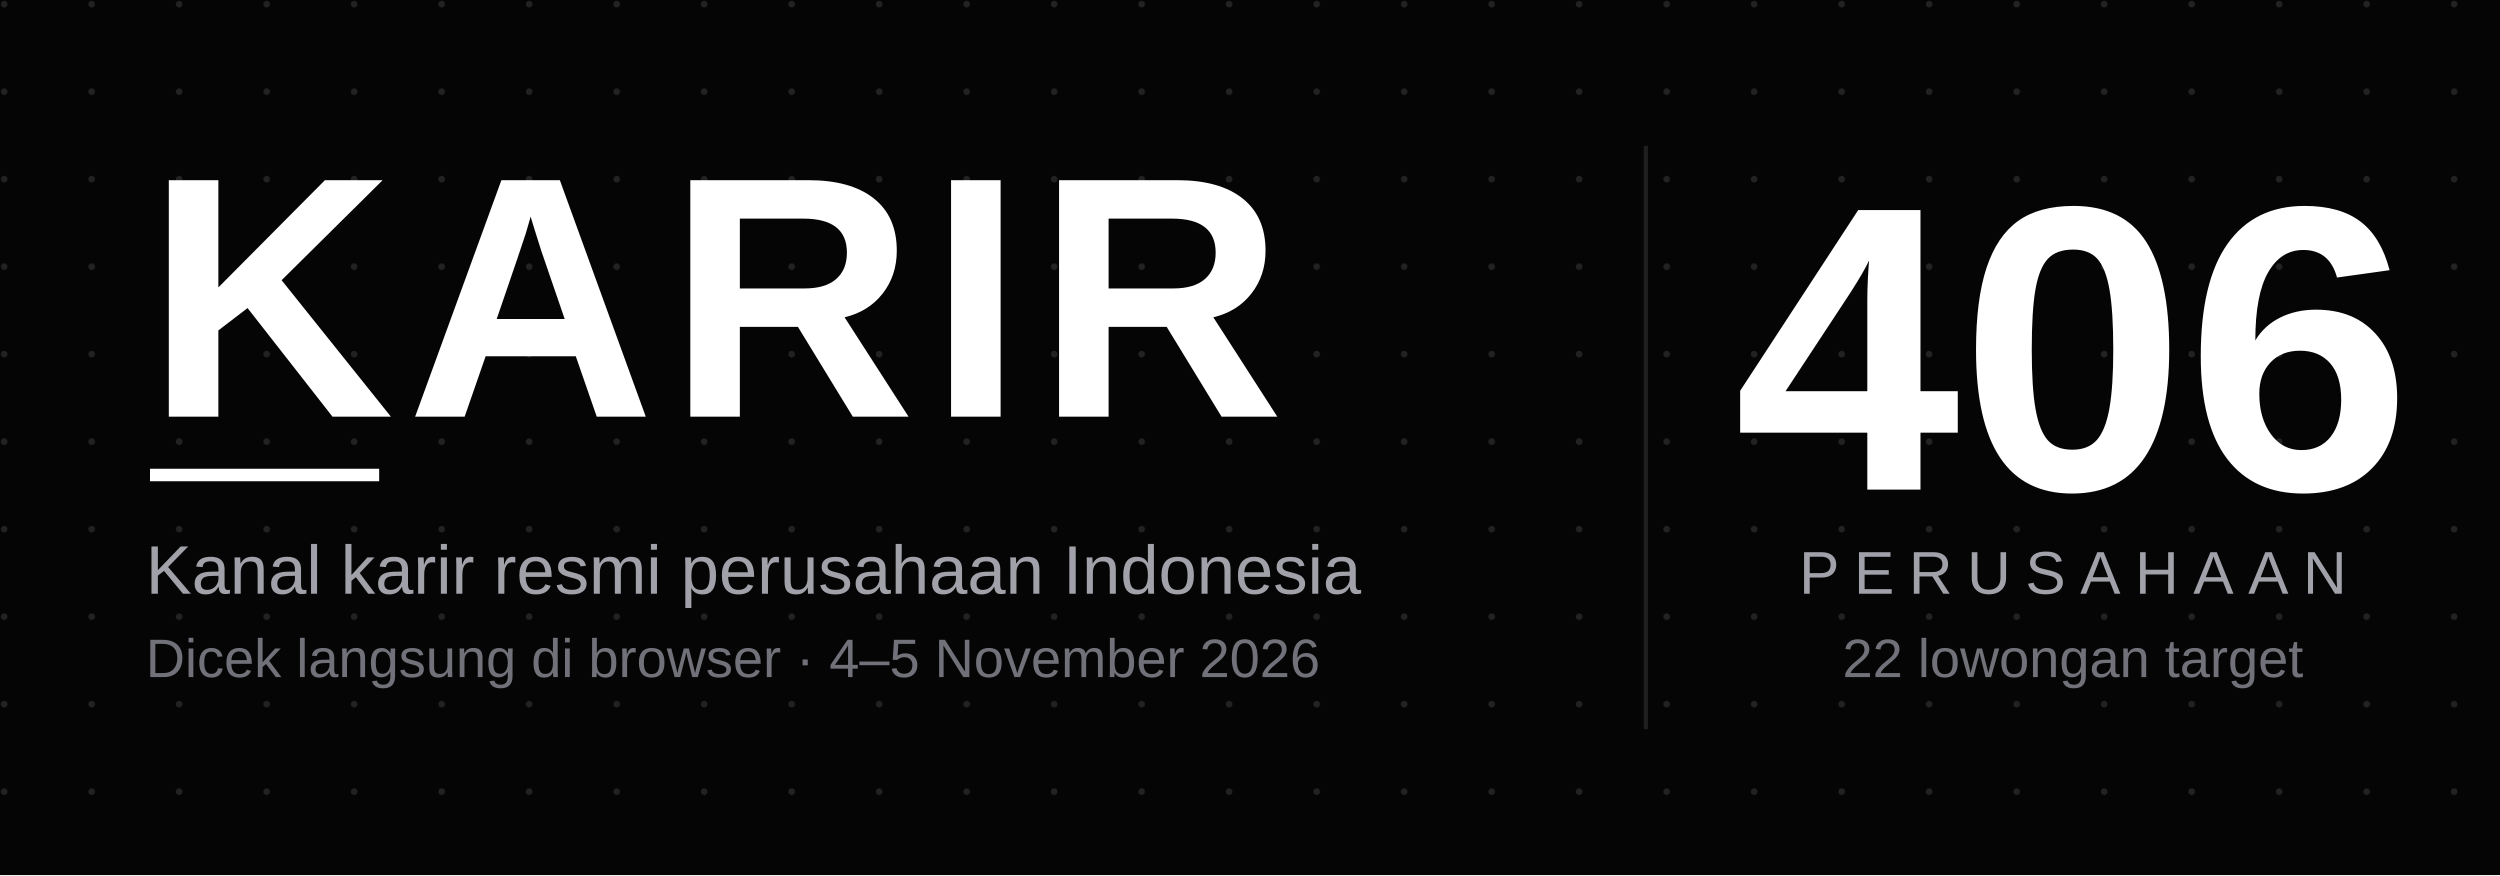
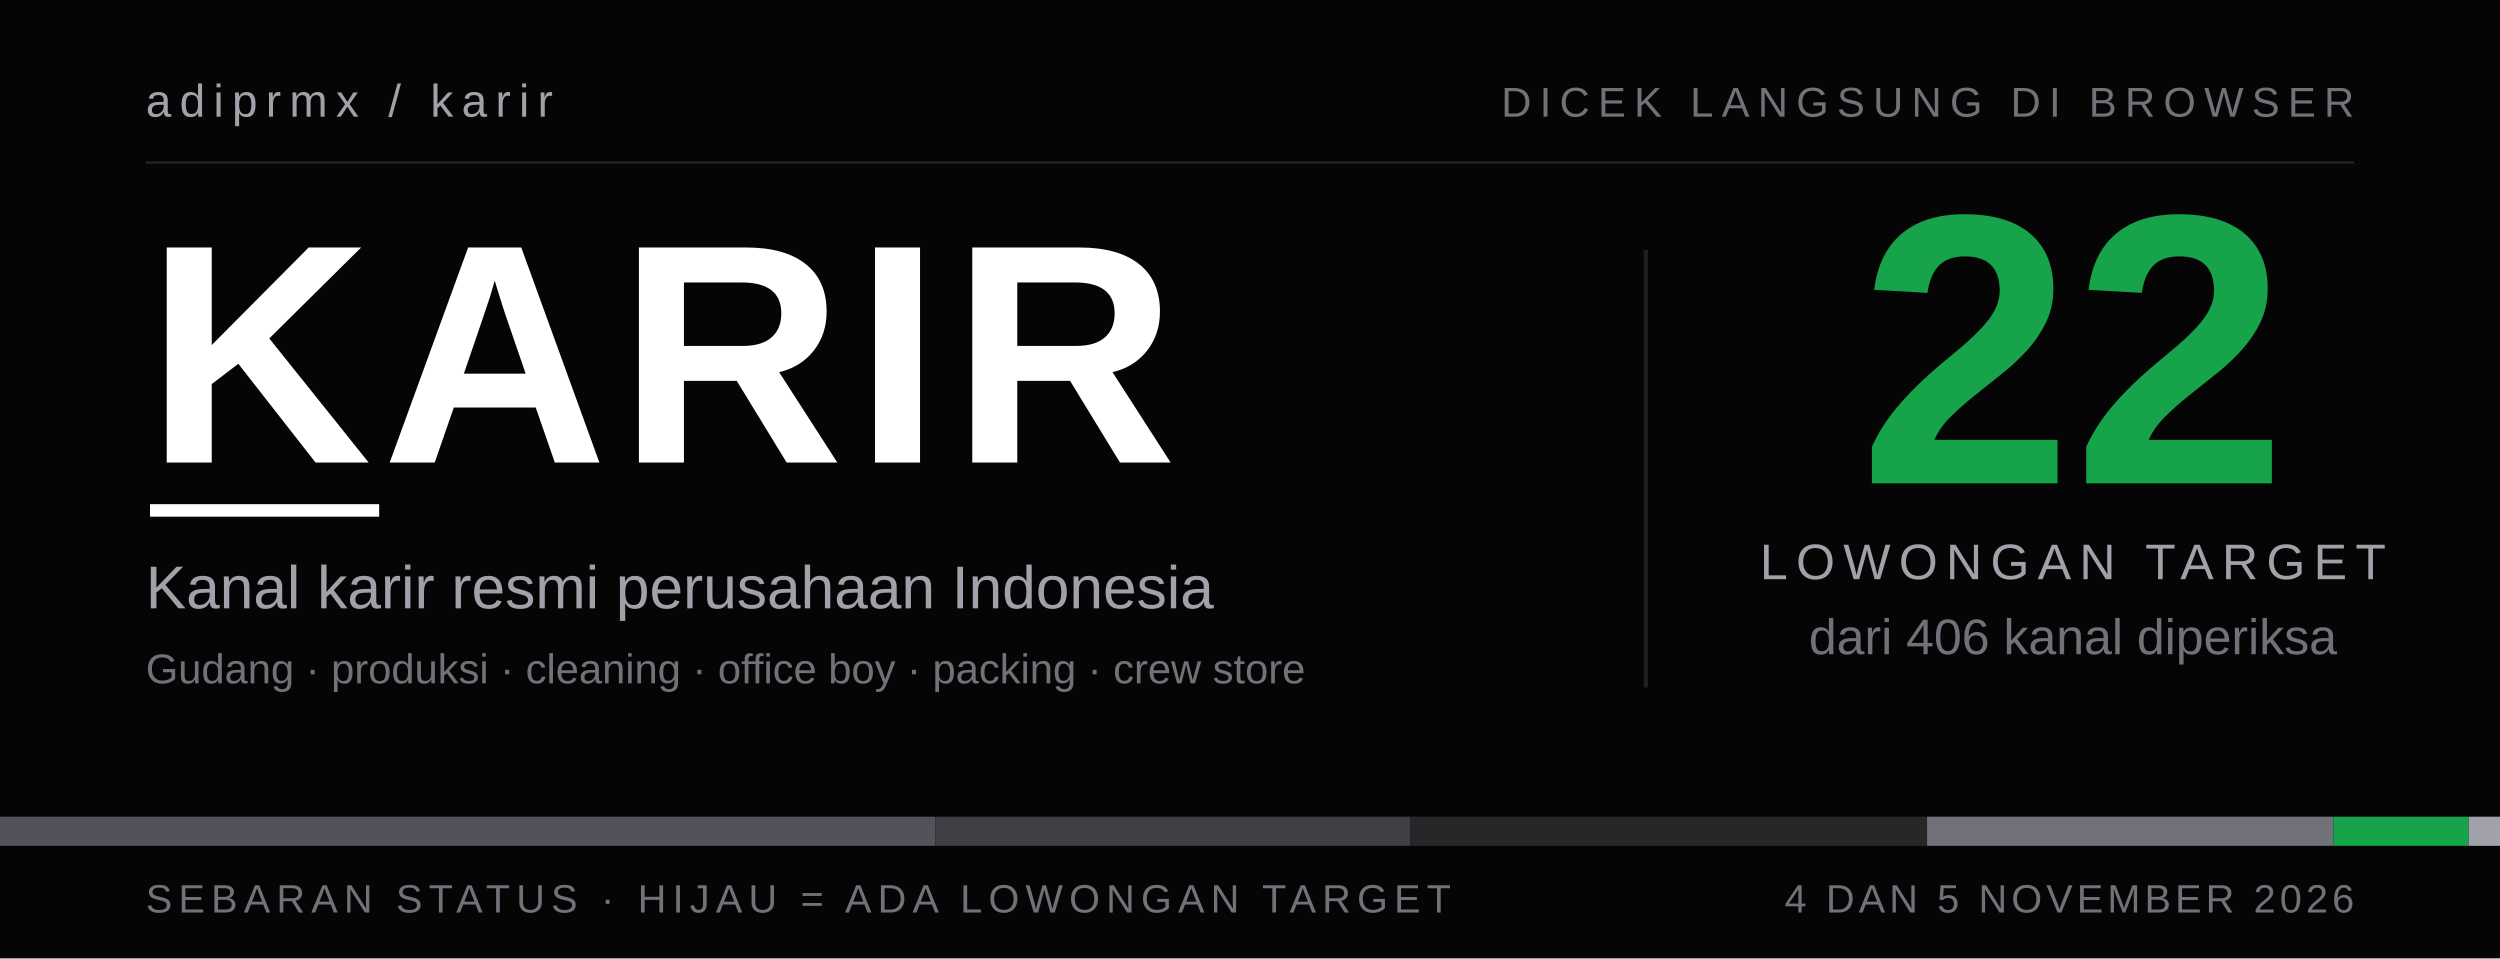
- <svg xmlns="http://www.w3.org/2000/svg" width="1200" height="420" viewBox="0 0 1200 420">
-   <defs>
-     <pattern id="dots" width="42" height="42" patternUnits="userSpaceOnUse">
-       <circle cx="2" cy="2" r="1.6" fill="#ffffff" fill-opacity="0.12" />
-     </pattern>
-   </defs>
-   <rect width="1200" height="420" fill="#050505" />
-   <rect width="1200" height="420" fill="url(#dots)" />
-   <line x1="790" y1="70" x2="790" y2="350" stroke="#1f1f1f" stroke-width="2" />
-   <text x="70" y="200" font-family="Arial, Helvetica, sans-serif" font-size="165" font-weight="800" letter-spacing="6" fill="#ffffff">KARIR</text>
-   <rect x="72" y="225" width="110" height="6" fill="#ffffff" />
-   <text x="70" y="285" font-family="Arial, Helvetica, sans-serif" font-size="33" font-weight="400" fill="#a1a1aa">Kanal karir resmi perusahaan Indonesia</text>
-   <text x="70" y="325" font-family="Arial, Helvetica, sans-serif" font-size="26" font-weight="400" fill="#71717a">Dicek langsung di browser · 4–5 November 2026</text>
-   <text x="995" y="235" text-anchor="middle" font-family="Arial, Helvetica, sans-serif" font-size="195" font-weight="800" fill="#ffffff">406</text>
-   <text x="995" y="285" text-anchor="middle" font-family="Arial, Helvetica, sans-serif" font-size="29" font-weight="400" letter-spacing="7" fill="#a1a1aa">PERUSAHAAN</text>
-   <text x="995" y="325" text-anchor="middle" font-family="Arial, Helvetica, sans-serif" font-size="26" font-weight="400" fill="#71717a">22 lowongan target</text>
+ <svg xmlns="http://www.w3.org/2000/svg" width="1200" height="460" viewBox="0 0 1200 460">
+   <rect width="1200" height="460" fill="#050505" />
+   <text x="70" y="56" font-family="Arial, Helvetica, sans-serif" font-size="22" font-weight="400" letter-spacing="4" fill="#a1a1aa">adiprmx / karir</text>
+   <text x="1130" y="56" text-anchor="end" font-family="Arial, Helvetica, sans-serif" font-size="20" font-weight="400" letter-spacing="4" fill="#71717a">DICEK LANGSUNG DI BROWSER</text>
+   <line x1="70" y1="78" x2="1130" y2="78" stroke="#262626" stroke-width="1" />
+   <line x1="790" y1="120" x2="790" y2="330" stroke="#1f1f1f" stroke-width="2" />
+   <text x="70" y="222" font-family="Arial, Helvetica, sans-serif" font-size="150" font-weight="800" letter-spacing="5" fill="#ffffff">KARIR</text>
+   <rect x="72" y="242" width="110" height="6" fill="#ffffff" />
+   <text x="70" y="292" font-family="Arial, Helvetica, sans-serif" font-size="29" font-weight="400" fill="#a1a1aa">Kanal karir resmi perusahaan Indonesia</text>
+   <text x="70" y="328" font-family="Arial, Helvetica, sans-serif" font-size="20" font-weight="400" fill="#71717a">Gudang · produksi · cleaning · office boy · packing · crew store</text>
+   <text x="995" y="232" text-anchor="middle" font-family="Arial, Helvetica, sans-serif" font-size="185" font-weight="800" fill="#16a34a">22</text>
+   <text x="995" y="278" text-anchor="middle" font-family="Arial, Helvetica, sans-serif" font-size="24" font-weight="400" letter-spacing="4" fill="#a1a1aa">LOWONGAN TARGET</text>
+   <text x="995" y="314" text-anchor="middle" font-family="Arial, Helvetica, sans-serif" font-size="24" font-weight="400" fill="#71717a">dari 406 kanal diperiksa</text>
+   <rect x="0" y="392" width="449" height="14" fill="#52525b" />
+   <rect x="449" y="392" width="228" height="14" fill="#3f3f46" />
+   <rect x="677" y="392" width="248" height="14" fill="#27272a" />
+   <rect x="925" y="392" width="195" height="14" fill="#71717a" />
+   <rect x="1120" y="392" width="65" height="14" fill="#16a34a" />
+   <rect x="1185" y="392" width="15" height="14" fill="#a1a1aa" />
+   <text x="70" y="438" font-family="Arial, Helvetica, sans-serif" font-size="19" font-weight="400" letter-spacing="3" fill="#71717a">SEBARAN STATUS · HIJAU = ADA LOWONGAN TARGET</text>
+   <text x="1130" y="438" text-anchor="end" font-family="Arial, Helvetica, sans-serif" font-size="19" font-weight="400" letter-spacing="2" fill="#71717a">4 DAN 5 NOVEMBER 2026</text>
</svg>
